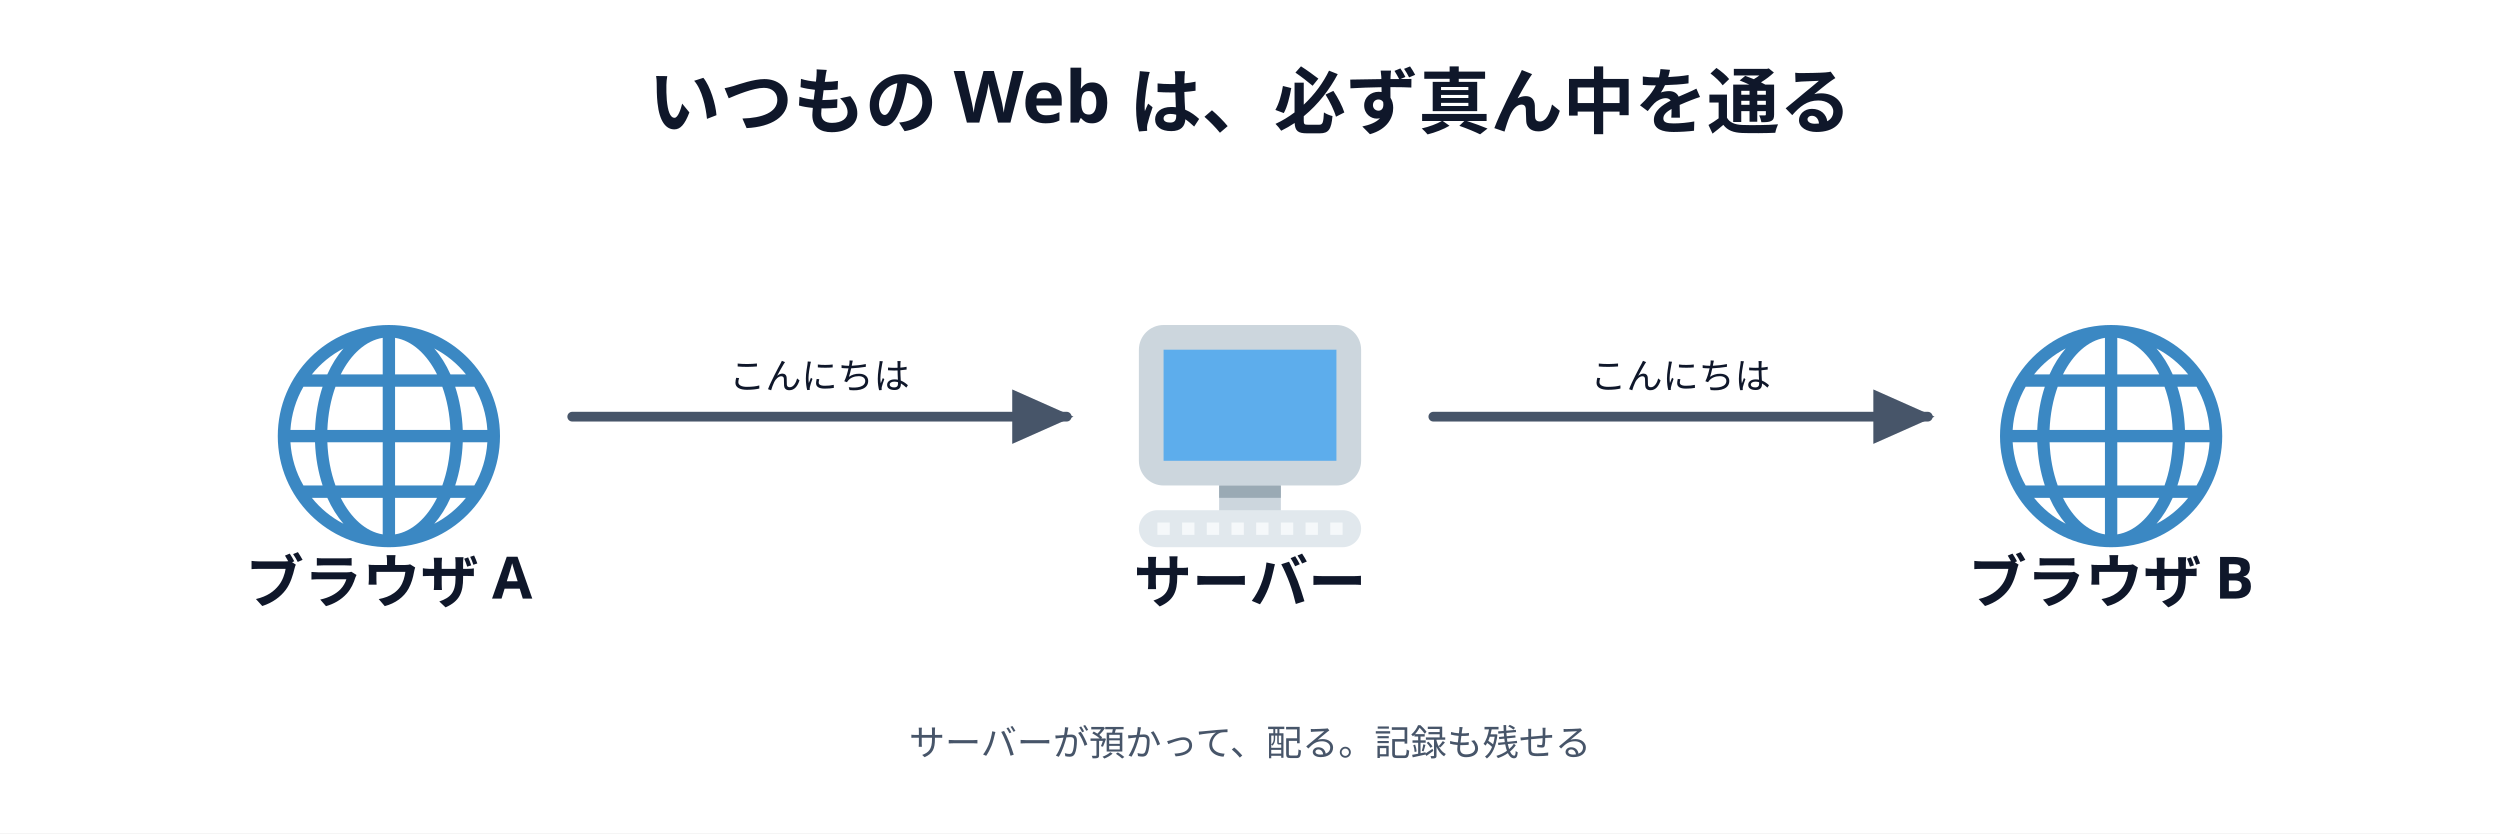
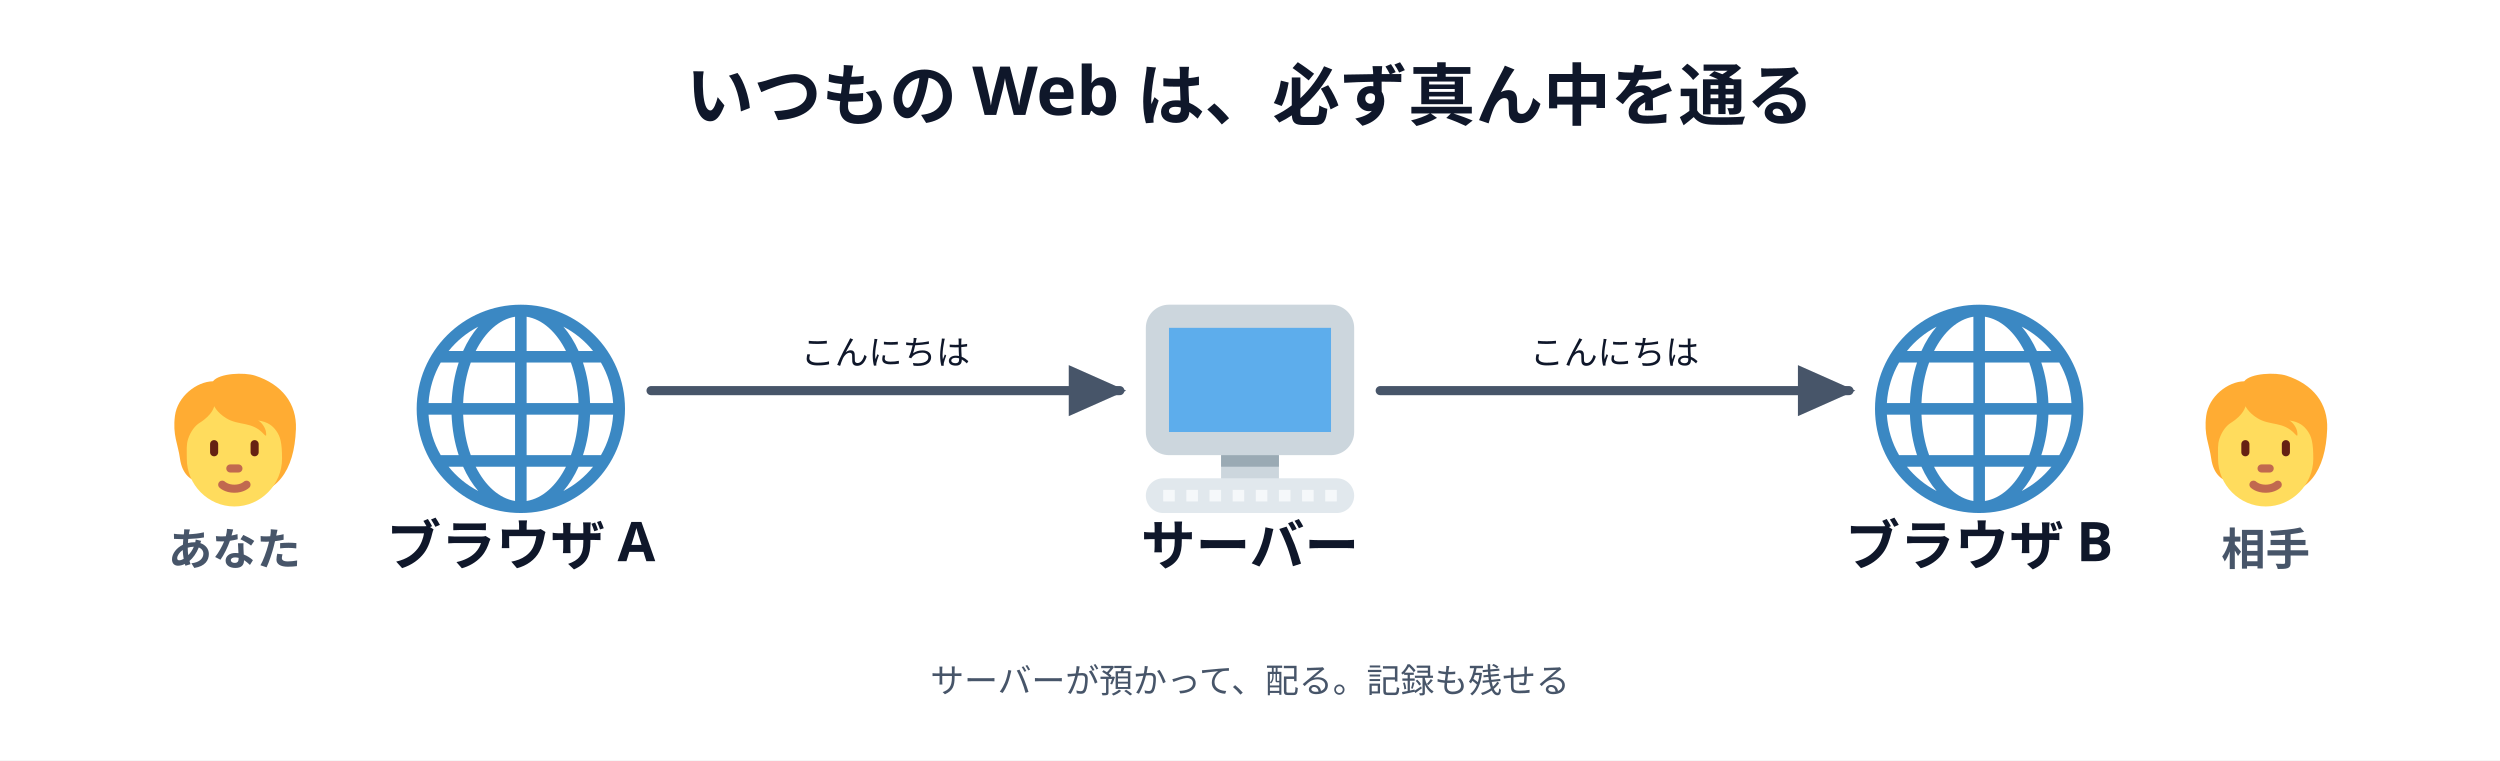
- <svg xmlns="http://www.w3.org/2000/svg" width="900" height="300" viewBox="0 0 900 300" font-family="'Hiragino Sans','Noto Sans JP','Yu Gothic','Segoe UI',sans-serif">
+ <svg xmlns="http://www.w3.org/2000/svg" width="960" height="292" viewBox="0 0 960 292" font-family="'Hiragino Sans','Noto Sans JP','Yu Gothic','Segoe UI',sans-serif">
  <defs>
    <marker id="aR" viewBox="0 0 10 10" refX="8" refY="5" markerWidth="7" markerHeight="7" orient="auto-start-reverse">
      <path d="M0 1 L9 5 L0 9 z" fill="#475569" />
    </marker>
    <marker id="aRsub" viewBox="0 0 10 10" refX="8" refY="5" markerWidth="7" markerHeight="7" orient="auto-start-reverse">
      <path d="M0 1 L9 5 L0 9 z" fill="#94a3b8" />
    </marker>
  </defs>
-   <rect x="0" y="0" width="900" height="300" fill="#ffffff" />
-   <text x="450" y="46" text-anchor="middle" font-size="26" fill="#0f172a" font-weight="700">いつもの Web は、必ず真ん中を通る</text>
-   <svg x="100" y="117" width="80" height="80" viewBox="0 0 36 36">
+   <rect x="0" y="0" width="960" height="292" fill="#ffffff" />
+   <text x="480" y="46" text-anchor="middle" font-size="26" fill="#0f172a" font-weight="700">いつもの Web は、必ず真ん中を通る</text>
+   <svg x="62" y="141" width="56" height="56" viewBox="0 0 36 36">
+     <path fill="#FFAC33" d="M23.111 2.081c-2.638-.853-8.844-.621-10.395 1.396-4.034.078-8.766 3.724-9.387 8.534-.614 4.76.754 6.971 1.241 10.551.552 4.056 2.832 5.353 4.655 5.896 2.623 3.465 5.411 3.317 10.092 3.317 9.141 0 13.495-6.116 13.88-16.505.232-6.284-3.454-11.043-10.086-13.189z" />
+     <path fill="#FFDC5D" d="M28.339 15.713c-.884-1.225-2.017-2.211-4.499-2.56.931.427 1.823 1.901 1.939 2.715.116.815.233 1.474-.504.659-2.952-3.263-6.167-1.978-9.354-3.972-2.226-1.392-2.903-2.933-2.903-2.933s-.272 2.056-3.646 4.15c-.978.607-2.145 1.959-2.793 3.956-.465 1.435-.321 2.715-.321 4.903 0 6.385 5.262 11.753 11.753 11.753s11.753-5.415 11.753-11.753c0-3.97-.416-5.521-1.425-6.918z" />
+     <path fill="#C1694F" d="M18 31c-2.347 0-3.575-1.16-3.707-1.293-.391-.391-.391-1.023 0-1.414.387-.387 1.013-.39 1.404-.01.051.047.806.717 2.303.717 1.519 0 2.273-.69 2.305-.719.398-.373 1.027-.362 1.408.029.379.393.38 1.011-.006 1.397C21.575 29.84 20.347 31 18 31zm1-5h-2c-.552 0-1-.447-1-1s.448-1 1-1h2c.553 0 1 .447 1 1s-.447 1-1 1z" />
+     <path fill="#662113" d="M13 22c-.552 0-1-.447-1-1v-2c0-.552.448-1 1-1s1 .448 1 1v2c0 .553-.448 1-1 1zm10 0c-.553 0-1-.447-1-1v-2c0-.552.447-1 1-1s1 .448 1 1v2c0 .553-.447 1-1 1z" />
+   </svg>
+   <text x="90" y="217" text-anchor="middle" font-size="17" fill="#475569" font-weight="600">あなた</text>
+   <svg x="160" y="117" width="80" height="80" viewBox="0 0 36 36">
    <path fill="#3B88C3" d="M18 0C8.059 0 0 8.059 0 18s8.059 18 18 18 18-8.059 18-18S27.941 0 18 0zM2.05 19h3.983c.092 2.506.522 4.871 1.229 7H4.158c-1.207-2.083-1.95-4.459-2.108-7zM19 8V2.081c2.747.436 5.162 2.655 6.799 5.919H19zm7.651 2c.754 2.083 1.219 4.46 1.317 7H19v-7h7.651zM17 2.081V8h-6.799C11.837 4.736 14.253 2.517 17 2.081zM17 10v7H8.032c.098-2.54.563-4.917 1.317-7H17zM6.034 17H2.05c.158-2.54.901-4.917 2.107-7h3.104c-.705 2.129-1.135 4.495-1.227 7zm1.998 2H17v7H9.349c-.754-2.083-1.219-4.459-1.317-7zM17 28v5.919c-2.747-.437-5.163-2.655-6.799-5.919H17zm2 5.919V28h6.8c-1.637 3.264-4.053 5.482-6.8 5.919zM19 26v-7h8.969c-.099 2.541-.563 4.917-1.317 7H19zm10.967-7h3.982c-.157 2.541-.9 4.917-2.107 7h-3.104c.706-2.129 1.136-4.494 1.229-7zm0-2c-.093-2.505-.523-4.871-1.229-7h3.104c1.207 2.083 1.95 4.46 2.107 7h-3.982zm.512-9h-2.503c-.717-1.604-1.606-3.015-2.619-4.199C27.346 4.833 29.089 6.267 30.479 8zM10.643 3.801C9.629 4.985 8.74 6.396 8.023 8H5.521c1.39-1.733 3.133-3.166 5.122-4.199zM5.521 28h2.503c.716 1.604 1.605 3.015 2.619 4.198C8.654 31.166 6.911 29.733 5.521 28zm19.836 4.198c1.014-1.184 1.902-2.594 2.619-4.198h2.503c-1.39 1.733-3.133 3.166-5.122 4.198z" />
  </svg>
-   <text x="140" y="217" text-anchor="middle" font-size="21" fill="#0f172a" font-weight="700">ブラウザ A</text>
-   <svg x="410" y="117" width="80" height="80" viewBox="0 0 36 36">
+   <text x="200" y="217" text-anchor="middle" font-size="21" fill="#0f172a" font-weight="700">ブラウザ A</text>
+   <svg x="440" y="117" width="80" height="80" viewBox="0 0 36 36">
    <path fill="#CCD6DD" d="M36 22c0 2.209-1.791 4-4 4H4c-2.209 0-4-1.791-4-4V4c0-2.209 1.791-4 4-4h28c2.209 0 4 1.791 4 4v18z" />
    <path fill="#5DADEC" d="M4 4h28v18H4z" />
    <path fill="#CCD6DD" d="M13 26h10v6H13z" />
    <path fill="#9AAAB4" d="M13 26h10v2H13z" />
    <path fill="#E1E8ED" d="M36 33c0-1.657-1.343-3-3-3H3c-1.657 0-3 1.343-3 3s1.343 3 3 3h30c1.657 0 3-1.343 3-3z" />
    <path fill="#F5F8FA" d="M3 32h2v2H3zm4 0h2v2H7zm4 0h2v2h-2zm4 0h2v2h-2zm4 0h2v2h-2zm4 0h2v2h-2zm4 0h2v2h-2zm4 0h2v2h-2z" />
  </svg>
-   <text x="450" y="217" text-anchor="middle" font-size="21" fill="#0f172a" font-weight="700">サーバー</text>
+   <text x="480" y="217" text-anchor="middle" font-size="21" fill="#0f172a" font-weight="700">サーバー</text>
  <svg x="720" y="117" width="80" height="80" viewBox="0 0 36 36">
    <path fill="#3B88C3" d="M18 0C8.059 0 0 8.059 0 18s8.059 18 18 18 18-8.059 18-18S27.941 0 18 0zM2.05 19h3.983c.092 2.506.522 4.871 1.229 7H4.158c-1.207-2.083-1.95-4.459-2.108-7zM19 8V2.081c2.747.436 5.162 2.655 6.799 5.919H19zm7.651 2c.754 2.083 1.219 4.46 1.317 7H19v-7h7.651zM17 2.081V8h-6.799C11.837 4.736 14.253 2.517 17 2.081zM17 10v7H8.032c.098-2.54.563-4.917 1.317-7H17zM6.034 17H2.05c.158-2.54.901-4.917 2.107-7h3.104c-.705 2.129-1.135 4.495-1.227 7zm1.998 2H17v7H9.349c-.754-2.083-1.219-4.459-1.317-7zM17 28v5.919c-2.747-.437-5.163-2.655-6.799-5.919H17zm2 5.919V28h6.8c-1.637 3.264-4.053 5.482-6.8 5.919zM19 26v-7h8.969c-.099 2.541-.563 4.917-1.317 7H19zm10.967-7h3.982c-.157 2.541-.9 4.917-2.107 7h-3.104c.706-2.129 1.136-4.494 1.229-7zm0-2c-.093-2.505-.523-4.871-1.229-7h3.104c1.207 2.083 1.95 4.46 2.107 7h-3.982zm.512-9h-2.503c-.717-1.604-1.606-3.015-2.619-4.199C27.346 4.833 29.089 6.267 30.479 8zM10.643 3.801C9.629 4.985 8.74 6.396 8.023 8H5.521c1.39-1.733 3.133-3.166 5.122-4.199zM5.521 28h2.503c.716 1.604 1.605 3.015 2.619 4.198C8.654 31.166 6.911 29.733 5.521 28zm19.836 4.198c1.014-1.184 1.902-2.594 2.619-4.198h2.503c-1.39 1.733-3.133 3.166-5.122 4.198z" />
  </svg>
  <text x="760" y="217" text-anchor="middle" font-size="21" fill="#0f172a" font-weight="700">ブラウザ B</text>
-   <line x1="206" y1="150" x2="384" y2="150" stroke="#475569" stroke-width="3.5" stroke-linecap="round" stroke-linejoin="round" marker-end="url(#aR)" />
-   <text x="295.0" y="140.0" text-anchor="middle" font-size="13" fill="#0f172a" font-weight="400">こんにちは</text>
-   <line x1="516" y1="150" x2="694" y2="150" stroke="#475569" stroke-width="3.5" stroke-linecap="round" stroke-linejoin="round" marker-end="url(#aR)" />
-   <text x="605.0" y="140.0" text-anchor="middle" font-size="13" fill="#0f172a" font-weight="400">こんにちは</text>
-   <text x="450" y="272" text-anchor="middle" font-size="13" fill="#475569" font-weight="400">サーバーが預かって、配る。記録も残せる</text>
+   <svg x="842" y="141" width="56" height="56" viewBox="0 0 36 36">
+     <path fill="#FFAC33" d="M23.111 2.081c-2.638-.853-8.844-.621-10.395 1.396-4.034.078-8.766 3.724-9.387 8.534-.614 4.76.754 6.971 1.241 10.551.552 4.056 2.832 5.353 4.655 5.896 2.623 3.465 5.411 3.317 10.092 3.317 9.141 0 13.495-6.116 13.88-16.505.232-6.284-3.454-11.043-10.086-13.189z" />
+     <path fill="#FFDC5D" d="M28.339 15.713c-.884-1.225-2.017-2.211-4.499-2.56.931.427 1.823 1.901 1.939 2.715.116.815.233 1.474-.504.659-2.952-3.263-6.167-1.978-9.354-3.972-2.226-1.392-2.903-2.933-2.903-2.933s-.272 2.056-3.646 4.15c-.978.607-2.145 1.959-2.793 3.956-.465 1.435-.321 2.715-.321 4.903 0 6.385 5.262 11.753 11.753 11.753s11.753-5.415 11.753-11.753c0-3.97-.416-5.521-1.425-6.918z" />
+     <path fill="#C1694F" d="M18 31c-2.347 0-3.575-1.16-3.707-1.293-.391-.391-.391-1.023 0-1.414.387-.387 1.013-.39 1.404-.01.051.047.806.717 2.303.717 1.519 0 2.273-.69 2.305-.719.398-.373 1.027-.362 1.408.029.379.393.38 1.011-.006 1.397C21.575 29.84 20.347 31 18 31zm1-5h-2c-.552 0-1-.447-1-1s.448-1 1-1h2c.553 0 1 .447 1 1s-.447 1-1 1z" />
+     <path fill="#662113" d="M13 22c-.552 0-1-.447-1-1v-2c0-.552.448-1 1-1s1 .448 1 1v2c0 .553-.448 1-1 1zm10 0c-.553 0-1-.447-1-1v-2c0-.552.447-1 1-1s1 .448 1 1v2c0 .553-.447 1-1 1z" />
+   </svg>
+   <text x="870" y="217" text-anchor="middle" font-size="17" fill="#475569" font-weight="600">相手</text>
+   <line x1="250" y1="150" x2="430" y2="150" stroke="#475569" stroke-width="3.5" stroke-linecap="round" stroke-linejoin="round" marker-end="url(#aR)" />
+   <text x="340.0" y="140.0" text-anchor="middle" font-size="13" fill="#0f172a" font-weight="400">こんにちは</text>
+   <line x1="530" y1="150" x2="710" y2="150" stroke="#475569" stroke-width="3.5" stroke-linecap="round" stroke-linejoin="round" marker-end="url(#aR)" />
+   <text x="620.0" y="140.0" text-anchor="middle" font-size="13" fill="#0f172a" font-weight="400">こんにちは</text>
+   <text x="480" y="266" text-anchor="middle" font-size="13" fill="#475569" font-weight="400">サーバーが預かって、配る。記録も残せる</text>
</svg>
